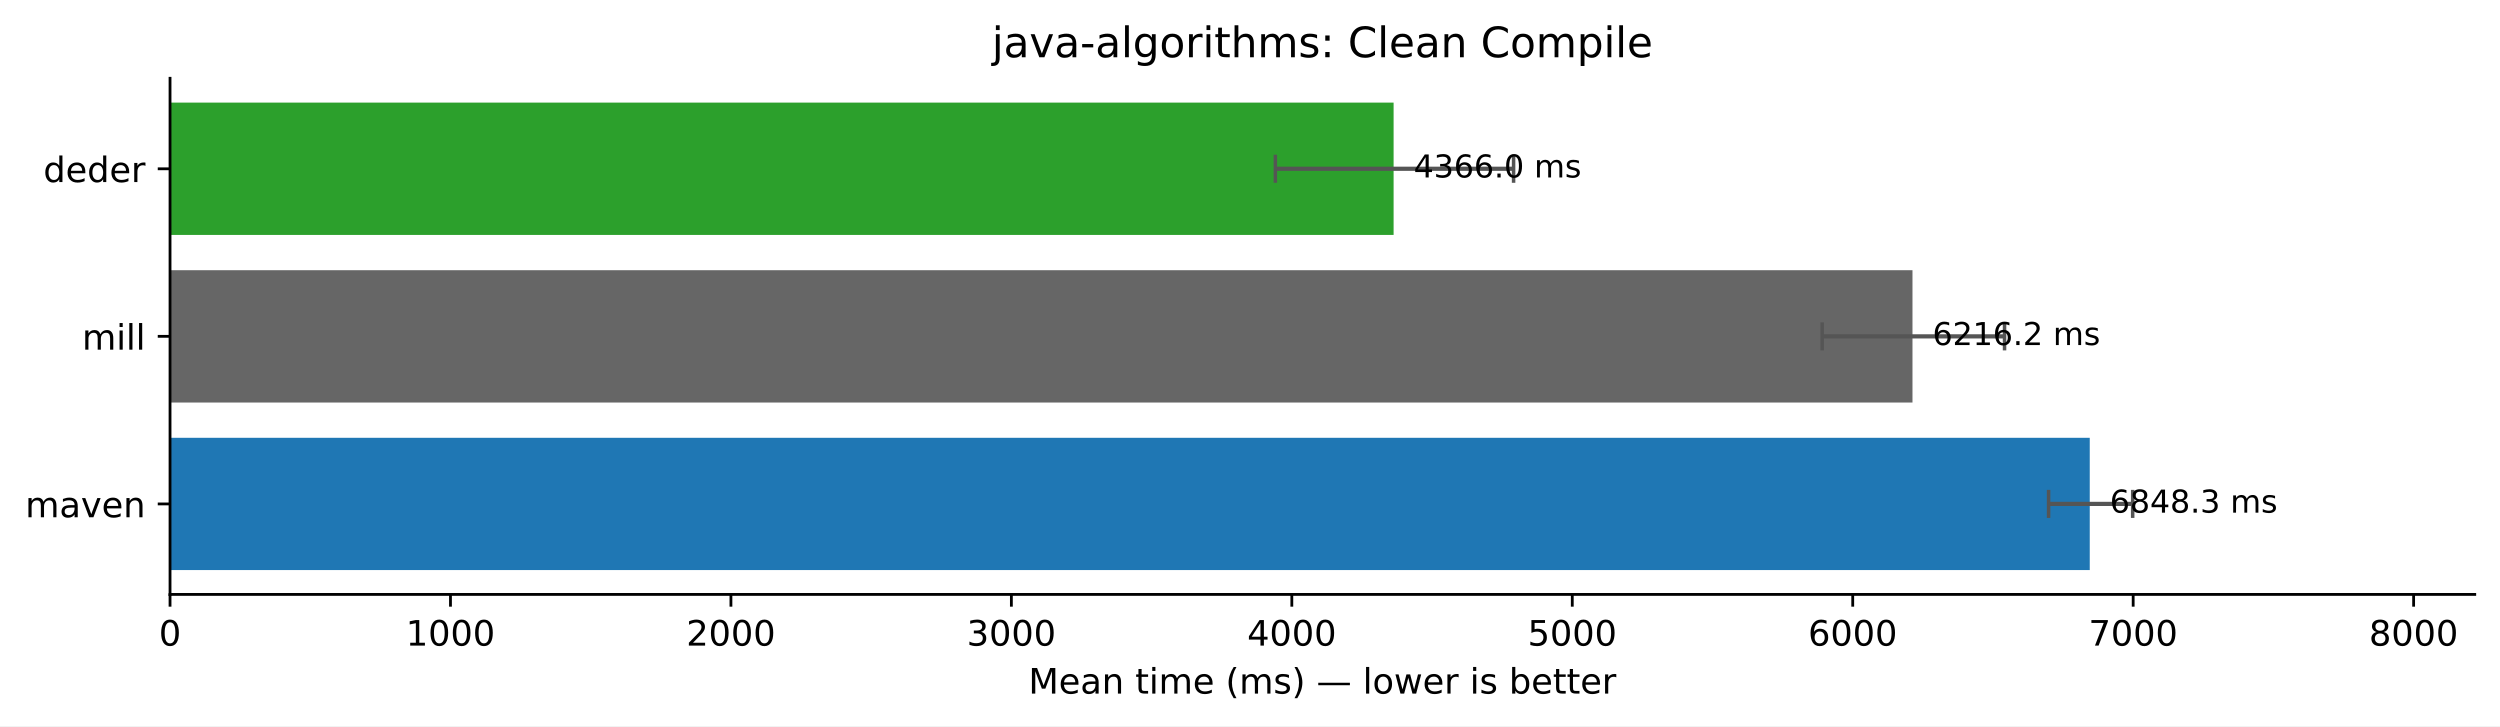
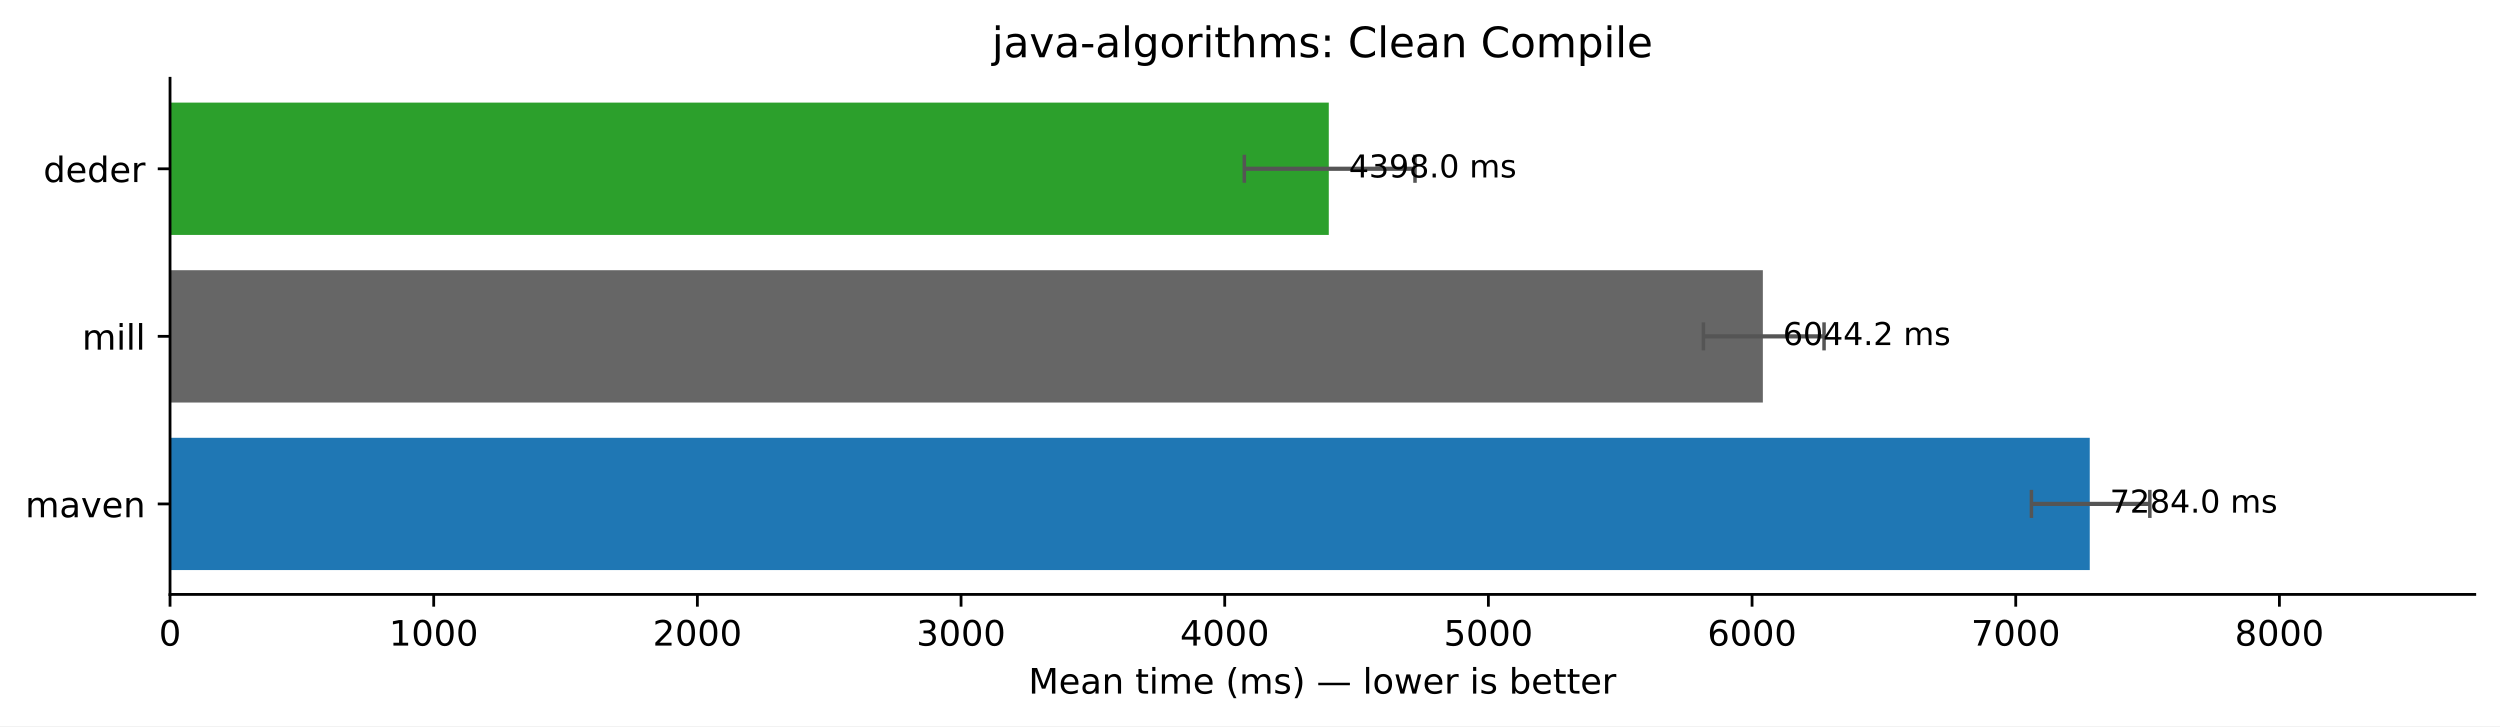
<svg xmlns="http://www.w3.org/2000/svg" xmlns:xlink="http://www.w3.org/1999/xlink" width="712.788pt" height="207.034pt" viewBox="0 0 712.788 207.034" version="1.1">
  <defs>
    <style type="text/css">*{stroke-linejoin: round; stroke-linecap: butt}</style>
  </defs>
  <g id="figure_1">
    <g id="patch_1">
      <path d="M 0 207.034  L 712.788 207.034  L 712.788 0  L 0 0  z " style="fill: #ffffff" />
    </g>
    <g id="axes_1">
      <g id="patch_2">
        <path d="M 48.478 169.478  L 705.588 169.478  L 705.588 22.318  L 48.478 22.318  z " style="fill: #ffffff" />
      </g>
      <g id="patch_3">
-         <path d="M 48.478 162.789  L 596.07 162.789  L 596.07 124.566  L 48.478 124.566  z " clip-path="url(#p34281b610c)" style="fill: #1f77b4; stroke: #ffffff; stroke-width: 0.5; stroke-linejoin: miter" />
+         <path d="M 48.478 162.789  L 596.07 162.789  L 596.07 124.566  L 48.478 124.566  z " clip-path="url(#pbea44dfca5)" style="fill: #1f77b4; stroke: #ffffff; stroke-width: 0.5; stroke-linejoin: miter" />
      </g>
      <g id="patch_4">
-         <path d="M 48.478 115.01  L 545.528 115.01  L 545.528 76.786  L 48.478 76.786  z " clip-path="url(#p34281b610c)" style="fill: #666666; stroke: #ffffff; stroke-width: 0.5; stroke-linejoin: miter" />
+         <path d="M 48.478 115.01  L 502.866 115.01  L 502.866 76.786  L 48.478 76.786  z " clip-path="url(#pbea44dfca5)" style="fill: #666666; stroke: #ffffff; stroke-width: 0.5; stroke-linejoin: miter" />
      </g>
      <g id="patch_5">
-         <path d="M 48.478 67.231  L 397.586 67.231  L 397.586 29.007  L 48.478 29.007  z " clip-path="url(#p34281b610c)" style="fill: #2ca02c; stroke: #ffffff; stroke-width: 0.5; stroke-linejoin: miter" />
+         <path d="M 48.478 67.231  L 379.108 67.231  L 379.108 29.007  L 48.478 29.007  z " clip-path="url(#pbea44dfca5)" style="fill: #2ca02c; stroke: #ffffff; stroke-width: 0.5; stroke-linejoin: miter" />
      </g>
      <g id="matplotlib.axis_1">
        <g id="xtick_1">
          <g id="line2d_1">
            <defs>
-               <path id="m3eb3a4a1a3" d="M 0 0  L 0 3.5  " style="stroke: #000000; stroke-width: 0.8" />
+               <path id="m9af4174fa6" d="M 0 0  L 0 3.5  " style="stroke: #000000; stroke-width: 0.8" />
            </defs>
            <g>
-               <use xlink:href="#m3eb3a4a1a3" x="48.478" y="169.478" style="stroke: #000000; stroke-width: 0.8" />
+               <use xlink:href="#m9af4174fa6" x="48.478" y="169.478" style="stroke: #000000; stroke-width: 0.8" />
            </g>
          </g>
          <g id="text_1">
            <g transform="translate(45.29688 184.0766) scale(0.1 -0.1)">
              <defs>
                <path id="DejaVuSans-30" d="M 2034 4250  Q 1547 4250 1301 3770  Q 1056 3291 1056 2328  Q 1056 1369 1301 889  Q 1547 409 2034 409  Q 2525 409 2770 889  Q 3016 1369 3016 2328  Q 3016 3291 2770 3770  Q 2525 4250 2034 4250  z M 2034 4750  Q 2819 4750 3233 4129  Q 3647 3509 3647 2328  Q 3647 1150 3233 529  Q 2819 -91 2034 -91  Q 1250 -91 836 529  Q 422 1150 422 2328  Q 422 3509 836 4129  Q 1250 4750 2034 4750  z " transform="scale(0.015625)" />
              </defs>
              <use xlink:href="#DejaVuSans-30" />
            </g>
          </g>
        </g>
        <g id="xtick_2">
          <g id="line2d_2">
            <g>
-               <use xlink:href="#m3eb3a4a1a3" x="128.438" y="169.478" style="stroke: #000000; stroke-width: 0.8" />
+               <use xlink:href="#m9af4174fa6" x="123.655" y="169.478" style="stroke: #000000; stroke-width: 0.8" />
            </g>
          </g>
          <g id="text_2">
-             <g transform="translate(115.7134 184.0766) scale(0.1 -0.1)">
+             <g transform="translate(110.93 184.0766) scale(0.1 -0.1)">
              <defs>
                <path id="DejaVuSans-31" d="M 794 531  L 1825 531  L 1825 4091  L 703 3866  L 703 4441  L 1819 4666  L 2450 4666  L 2450 531  L 3481 531  L 3481 0  L 794 0  L 794 531  z " transform="scale(0.015625)" />
              </defs>
              <use xlink:href="#DejaVuSans-31" />
              <use xlink:href="#DejaVuSans-30" transform="translate(63.62305 0)" />
              <use xlink:href="#DejaVuSans-30" transform="translate(127.2461 0)" />
              <use xlink:href="#DejaVuSans-30" transform="translate(190.8691 0)" />
            </g>
          </g>
        </g>
        <g id="xtick_3">
          <g id="line2d_3">
            <g>
-               <use xlink:href="#m3eb3a4a1a3" x="208.399" y="169.478" style="stroke: #000000; stroke-width: 0.8" />
+               <use xlink:href="#m9af4174fa6" x="198.832" y="169.478" style="stroke: #000000; stroke-width: 0.8" />
            </g>
          </g>
          <g id="text_3">
-             <g transform="translate(195.6736 184.0766) scale(0.1 -0.1)">
+             <g transform="translate(186.1069 184.0766) scale(0.1 -0.1)">
              <defs>
                <path id="DejaVuSans-32" d="M 1228 531  L 3431 531  L 3431 0  L 469 0  L 469 531  Q 828 903 1448 1529  Q 2069 2156 2228 2338  Q 2531 2678 2651 2914  Q 2772 3150 2772 3378  Q 2772 3750 2511 3984  Q 2250 4219 1831 4219  Q 1534 4219 1204 4116  Q 875 4013 500 3803  L 500 4441  Q 881 4594 1212 4672  Q 1544 4750 1819 4750  Q 2544 4750 2975 4387  Q 3406 4025 3406 3419  Q 3406 3131 3298 2873  Q 3191 2616 2906 2266  Q 2828 2175 2409 1742  Q 1991 1309 1228 531  z " transform="scale(0.015625)" />
              </defs>
              <use xlink:href="#DejaVuSans-32" />
              <use xlink:href="#DejaVuSans-30" transform="translate(63.62305 0)" />
              <use xlink:href="#DejaVuSans-30" transform="translate(127.2461 0)" />
              <use xlink:href="#DejaVuSans-30" transform="translate(190.8691 0)" />
            </g>
          </g>
        </g>
        <g id="xtick_4">
          <g id="line2d_4">
            <g>
-               <use xlink:href="#m3eb3a4a1a3" x="288.359" y="169.478" style="stroke: #000000; stroke-width: 0.8" />
+               <use xlink:href="#m9af4174fa6" x="274.009" y="169.478" style="stroke: #000000; stroke-width: 0.8" />
            </g>
          </g>
          <g id="text_4">
-             <g transform="translate(275.6339 184.0766) scale(0.1 -0.1)">
+             <g transform="translate(261.2837 184.0766) scale(0.1 -0.1)">
              <defs>
                <path id="DejaVuSans-33" d="M 2597 2516  Q 3050 2419 3304 2112  Q 3559 1806 3559 1356  Q 3559 666 3084 287  Q 2609 -91 1734 -91  Q 1441 -91 1130 -33  Q 819 25 488 141  L 488 750  Q 750 597 1062 519  Q 1375 441 1716 441  Q 2309 441 2620 675  Q 2931 909 2931 1356  Q 2931 1769 2642 2001  Q 2353 2234 1838 2234  L 1294 2234  L 1294 2753  L 1863 2753  Q 2328 2753 2575 2939  Q 2822 3125 2822 3475  Q 2822 3834 2567 4026  Q 2313 4219 1838 4219  Q 1578 4219 1281 4162  Q 984 4106 628 3988  L 628 4550  Q 988 4650 1302 4700  Q 1616 4750 1894 4750  Q 2613 4750 3031 4423  Q 3450 4097 3450 3541  Q 3450 3153 3228 2886  Q 3006 2619 2597 2516  z " transform="scale(0.015625)" />
              </defs>
              <use xlink:href="#DejaVuSans-33" />
              <use xlink:href="#DejaVuSans-30" transform="translate(63.62305 0)" />
              <use xlink:href="#DejaVuSans-30" transform="translate(127.2461 0)" />
              <use xlink:href="#DejaVuSans-30" transform="translate(190.8691 0)" />
            </g>
          </g>
        </g>
        <g id="xtick_5">
          <g id="line2d_5">
            <g>
-               <use xlink:href="#m3eb3a4a1a3" x="368.319" y="169.478" style="stroke: #000000; stroke-width: 0.8" />
+               <use xlink:href="#m9af4174fa6" x="349.186" y="169.478" style="stroke: #000000; stroke-width: 0.8" />
            </g>
          </g>
          <g id="text_5">
-             <g transform="translate(355.5941 184.0766) scale(0.1 -0.1)">
+             <g transform="translate(336.4606 184.0766) scale(0.1 -0.1)">
              <defs>
                <path id="DejaVuSans-34" d="M 2419 4116  L 825 1625  L 2419 1625  L 2419 4116  z M 2253 4666  L 3047 4666  L 3047 1625  L 3713 1625  L 3713 1100  L 3047 1100  L 3047 0  L 2419 0  L 2419 1100  L 313 1100  L 313 1709  L 2253 4666  z " transform="scale(0.015625)" />
              </defs>
              <use xlink:href="#DejaVuSans-34" />
              <use xlink:href="#DejaVuSans-30" transform="translate(63.62305 0)" />
              <use xlink:href="#DejaVuSans-30" transform="translate(127.2461 0)" />
              <use xlink:href="#DejaVuSans-30" transform="translate(190.8691 0)" />
            </g>
          </g>
        </g>
        <g id="xtick_6">
          <g id="line2d_6">
            <g>
-               <use xlink:href="#m3eb3a4a1a3" x="448.279" y="169.478" style="stroke: #000000; stroke-width: 0.8" />
+               <use xlink:href="#m9af4174fa6" x="424.362" y="169.478" style="stroke: #000000; stroke-width: 0.8" />
            </g>
          </g>
          <g id="text_6">
-             <g transform="translate(435.5544 184.0766) scale(0.1 -0.1)">
+             <g transform="translate(411.6375 184.0766) scale(0.1 -0.1)">
              <defs>
                <path id="DejaVuSans-35" d="M 691 4666  L 3169 4666  L 3169 4134  L 1269 4134  L 1269 2991  Q 1406 3038 1543 3061  Q 1681 3084 1819 3084  Q 2600 3084 3056 2656  Q 3513 2228 3513 1497  Q 3513 744 3044 326  Q 2575 -91 1722 -91  Q 1428 -91 1123 -41  Q 819 9 494 109  L 494 744  Q 775 591 1075 516  Q 1375 441 1709 441  Q 2250 441 2565 725  Q 2881 1009 2881 1497  Q 2881 1984 2565 2268  Q 2250 2553 1709 2553  Q 1456 2553 1204 2497  Q 953 2441 691 2322  L 691 4666  z " transform="scale(0.015625)" />
              </defs>
              <use xlink:href="#DejaVuSans-35" />
              <use xlink:href="#DejaVuSans-30" transform="translate(63.62305 0)" />
              <use xlink:href="#DejaVuSans-30" transform="translate(127.2461 0)" />
              <use xlink:href="#DejaVuSans-30" transform="translate(190.8691 0)" />
            </g>
          </g>
        </g>
        <g id="xtick_7">
          <g id="line2d_7">
            <g>
-               <use xlink:href="#m3eb3a4a1a3" x="528.24" y="169.478" style="stroke: #000000; stroke-width: 0.8" />
+               <use xlink:href="#m9af4174fa6" x="499.539" y="169.478" style="stroke: #000000; stroke-width: 0.8" />
            </g>
          </g>
          <g id="text_7">
-             <g transform="translate(515.5146 184.0766) scale(0.1 -0.1)">
+             <g transform="translate(486.8143 184.0766) scale(0.1 -0.1)">
              <defs>
                <path id="DejaVuSans-36" d="M 2113 2584  Q 1688 2584 1439 2293  Q 1191 2003 1191 1497  Q 1191 994 1439 701  Q 1688 409 2113 409  Q 2538 409 2786 701  Q 3034 994 3034 1497  Q 3034 2003 2786 2293  Q 2538 2584 2113 2584  z M 3366 4563  L 3366 3988  Q 3128 4100 2886 4159  Q 2644 4219 2406 4219  Q 1781 4219 1451 3797  Q 1122 3375 1075 2522  Q 1259 2794 1537 2939  Q 1816 3084 2150 3084  Q 2853 3084 3261 2657  Q 3669 2231 3669 1497  Q 3669 778 3244 343  Q 2819 -91 2113 -91  Q 1303 -91 875 529  Q 447 1150 447 2328  Q 447 3434 972 4092  Q 1497 4750 2381 4750  Q 2619 4750 2861 4703  Q 3103 4656 3366 4563  z " transform="scale(0.015625)" />
              </defs>
              <use xlink:href="#DejaVuSans-36" />
              <use xlink:href="#DejaVuSans-30" transform="translate(63.62305 0)" />
              <use xlink:href="#DejaVuSans-30" transform="translate(127.2461 0)" />
              <use xlink:href="#DejaVuSans-30" transform="translate(190.8691 0)" />
            </g>
          </g>
        </g>
        <g id="xtick_8">
          <g id="line2d_8">
            <g>
-               <use xlink:href="#m3eb3a4a1a3" x="608.2" y="169.478" style="stroke: #000000; stroke-width: 0.8" />
+               <use xlink:href="#m9af4174fa6" x="574.716" y="169.478" style="stroke: #000000; stroke-width: 0.8" />
            </g>
          </g>
          <g id="text_8">
-             <g transform="translate(595.4749 184.0766) scale(0.1 -0.1)">
+             <g transform="translate(561.9912 184.0766) scale(0.1 -0.1)">
              <defs>
                <path id="DejaVuSans-37" d="M 525 4666  L 3525 4666  L 3525 4397  L 1831 0  L 1172 0  L 2766 4134  L 525 4134  L 525 4666  z " transform="scale(0.015625)" />
              </defs>
              <use xlink:href="#DejaVuSans-37" />
              <use xlink:href="#DejaVuSans-30" transform="translate(63.62305 0)" />
              <use xlink:href="#DejaVuSans-30" transform="translate(127.2461 0)" />
              <use xlink:href="#DejaVuSans-30" transform="translate(190.8691 0)" />
            </g>
          </g>
        </g>
        <g id="xtick_9">
          <g id="line2d_9">
            <g>
-               <use xlink:href="#m3eb3a4a1a3" x="688.16" y="169.478" style="stroke: #000000; stroke-width: 0.8" />
+               <use xlink:href="#m9af4174fa6" x="649.893" y="169.478" style="stroke: #000000; stroke-width: 0.8" />
            </g>
          </g>
          <g id="text_9">
-             <g transform="translate(675.4351 184.0766) scale(0.1 -0.1)">
+             <g transform="translate(637.1681 184.0766) scale(0.1 -0.1)">
              <defs>
                <path id="DejaVuSans-38" d="M 2034 2216  Q 1584 2216 1326 1975  Q 1069 1734 1069 1313  Q 1069 891 1326 650  Q 1584 409 2034 409  Q 2484 409 2743 651  Q 3003 894 3003 1313  Q 3003 1734 2745 1975  Q 2488 2216 2034 2216  z M 1403 2484  Q 997 2584 770 2862  Q 544 3141 544 3541  Q 544 4100 942 4425  Q 1341 4750 2034 4750  Q 2731 4750 3128 4425  Q 3525 4100 3525 3541  Q 3525 3141 3298 2862  Q 3072 2584 2669 2484  Q 3125 2378 3379 2068  Q 3634 1759 3634 1313  Q 3634 634 3220 271  Q 2806 -91 2034 -91  Q 1263 -91 848 271  Q 434 634 434 1313  Q 434 1759 690 2068  Q 947 2378 1403 2484  z M 1172 3481  Q 1172 3119 1398 2916  Q 1625 2713 2034 2713  Q 2441 2713 2670 2916  Q 2900 3119 2900 3481  Q 2900 3844 2670 4047  Q 2441 4250 2034 4250  Q 1625 4250 1398 4047  Q 1172 3844 1172 3481  z " transform="scale(0.015625)" />
              </defs>
              <use xlink:href="#DejaVuSans-38" />
              <use xlink:href="#DejaVuSans-30" transform="translate(63.62305 0)" />
              <use xlink:href="#DejaVuSans-30" transform="translate(127.2461 0)" />
              <use xlink:href="#DejaVuSans-30" transform="translate(190.8691 0)" />
            </g>
          </g>
        </g>
        <g id="text_10">
          <g transform="translate(293.2362 197.7547) scale(0.1 -0.1)">
            <defs>
              <path id="DejaVuSans-4d" d="M 628 4666  L 1569 4666  L 2759 1491  L 3956 4666  L 4897 4666  L 4897 0  L 4281 0  L 4281 4097  L 3078 897  L 2444 897  L 1241 4097  L 1241 0  L 628 0  L 628 4666  z " transform="scale(0.015625)" />
              <path id="DejaVuSans-65" d="M 3597 1894  L 3597 1613  L 953 1613  Q 991 1019 1311 708  Q 1631 397 2203 397  Q 2534 397 2845 478  Q 3156 559 3463 722  L 3463 178  Q 3153 47 2828 -22  Q 2503 -91 2169 -91  Q 1331 -91 842 396  Q 353 884 353 1716  Q 353 2575 817 3079  Q 1281 3584 2069 3584  Q 2775 3584 3186 3129  Q 3597 2675 3597 1894  z M 3022 2063  Q 3016 2534 2758 2815  Q 2500 3097 2075 3097  Q 1594 3097 1305 2825  Q 1016 2553 972 2059  L 3022 2063  z " transform="scale(0.015625)" />
              <path id="DejaVuSans-61" d="M 2194 1759  Q 1497 1759 1228 1600  Q 959 1441 959 1056  Q 959 750 1161 570  Q 1363 391 1709 391  Q 2188 391 2477 730  Q 2766 1069 2766 1631  L 2766 1759  L 2194 1759  z M 3341 1997  L 3341 0  L 2766 0  L 2766 531  Q 2569 213 2275 61  Q 1981 -91 1556 -91  Q 1019 -91 701 211  Q 384 513 384 1019  Q 384 1609 779 1909  Q 1175 2209 1959 2209  L 2766 2209  L 2766 2266  Q 2766 2663 2505 2880  Q 2244 3097 1772 3097  Q 1472 3097 1187 3025  Q 903 2953 641 2809  L 641 3341  Q 956 3463 1253 3523  Q 1550 3584 1831 3584  Q 2591 3584 2966 3190  Q 3341 2797 3341 1997  z " transform="scale(0.015625)" />
              <path id="DejaVuSans-6e" d="M 3513 2113  L 3513 0  L 2938 0  L 2938 2094  Q 2938 2591 2744 2837  Q 2550 3084 2163 3084  Q 1697 3084 1428 2787  Q 1159 2491 1159 1978  L 1159 0  L 581 0  L 581 3500  L 1159 3500  L 1159 2956  Q 1366 3272 1645 3428  Q 1925 3584 2291 3584  Q 2894 3584 3203 3211  Q 3513 2838 3513 2113  z " transform="scale(0.015625)" />
              <path id="DejaVuSans-20" transform="scale(0.015625)" />
              <path id="DejaVuSans-74" d="M 1172 4494  L 1172 3500  L 2356 3500  L 2356 3053  L 1172 3053  L 1172 1153  Q 1172 725 1289 603  Q 1406 481 1766 481  L 2356 481  L 2356 0  L 1766 0  Q 1100 0 847 248  Q 594 497 594 1153  L 594 3053  L 172 3053  L 172 3500  L 594 3500  L 594 4494  L 1172 4494  z " transform="scale(0.015625)" />
              <path id="DejaVuSans-69" d="M 603 3500  L 1178 3500  L 1178 0  L 603 0  L 603 3500  z M 603 4863  L 1178 4863  L 1178 4134  L 603 4134  L 603 4863  z " transform="scale(0.015625)" />
              <path id="DejaVuSans-6d" d="M 3328 2828  Q 3544 3216 3844 3400  Q 4144 3584 4550 3584  Q 5097 3584 5394 3201  Q 5691 2819 5691 2113  L 5691 0  L 5113 0  L 5113 2094  Q 5113 2597 4934 2840  Q 4756 3084 4391 3084  Q 3944 3084 3684 2787  Q 3425 2491 3425 1978  L 3425 0  L 2847 0  L 2847 2094  Q 2847 2600 2669 2842  Q 2491 3084 2119 3084  Q 1678 3084 1418 2786  Q 1159 2488 1159 1978  L 1159 0  L 581 0  L 581 3500  L 1159 3500  L 1159 2956  Q 1356 3278 1631 3431  Q 1906 3584 2284 3584  Q 2666 3584 2933 3390  Q 3200 3197 3328 2828  z " transform="scale(0.015625)" />
              <path id="DejaVuSans-28" d="M 1984 4856  Q 1566 4138 1362 3434  Q 1159 2731 1159 2009  Q 1159 1288 1364 580  Q 1569 -128 1984 -844  L 1484 -844  Q 1016 -109 783 600  Q 550 1309 550 2009  Q 550 2706 781 3412  Q 1013 4119 1484 4856  L 1984 4856  z " transform="scale(0.015625)" />
              <path id="DejaVuSans-73" d="M 2834 3397  L 2834 2853  Q 2591 2978 2328 3040  Q 2066 3103 1784 3103  Q 1356 3103 1142 2972  Q 928 2841 928 2578  Q 928 2378 1081 2264  Q 1234 2150 1697 2047  L 1894 2003  Q 2506 1872 2764 1633  Q 3022 1394 3022 966  Q 3022 478 2636 193  Q 2250 -91 1575 -91  Q 1294 -91 989 -36  Q 684 19 347 128  L 347 722  Q 666 556 975 473  Q 1284 391 1588 391  Q 1994 391 2212 530  Q 2431 669 2431 922  Q 2431 1156 2273 1281  Q 2116 1406 1581 1522  L 1381 1569  Q 847 1681 609 1914  Q 372 2147 372 2553  Q 372 3047 722 3315  Q 1072 3584 1716 3584  Q 2034 3584 2315 3537  Q 2597 3491 2834 3397  z " transform="scale(0.015625)" />
              <path id="DejaVuSans-29" d="M 513 4856  L 1013 4856  Q 1481 4119 1714 3412  Q 1947 2706 1947 2009  Q 1947 1309 1714 600  Q 1481 -109 1013 -844  L 513 -844  Q 928 -128 1133 580  Q 1338 1288 1338 2009  Q 1338 2731 1133 3434  Q 928 4138 513 4856  z " transform="scale(0.015625)" />
              <path id="DejaVuSans-2014" d="M 313 1978  L 6088 1978  L 6088 1528  L 313 1528  L 313 1978  z " transform="scale(0.015625)" />
              <path id="DejaVuSans-6c" d="M 603 4863  L 1178 4863  L 1178 0  L 603 0  L 603 4863  z " transform="scale(0.015625)" />
              <path id="DejaVuSans-6f" d="M 1959 3097  Q 1497 3097 1228 2736  Q 959 2375 959 1747  Q 959 1119 1226 758  Q 1494 397 1959 397  Q 2419 397 2687 759  Q 2956 1122 2956 1747  Q 2956 2369 2687 2733  Q 2419 3097 1959 3097  z M 1959 3584  Q 2709 3584 3137 3096  Q 3566 2609 3566 1747  Q 3566 888 3137 398  Q 2709 -91 1959 -91  Q 1206 -91 779 398  Q 353 888 353 1747  Q 353 2609 779 3096  Q 1206 3584 1959 3584  z " transform="scale(0.015625)" />
              <path id="DejaVuSans-77" d="M 269 3500  L 844 3500  L 1563 769  L 2278 3500  L 2956 3500  L 3675 769  L 4391 3500  L 4966 3500  L 4050 0  L 3372 0  L 2619 2869  L 1863 0  L 1184 0  L 269 3500  z " transform="scale(0.015625)" />
              <path id="DejaVuSans-72" d="M 2631 2963  Q 2534 3019 2420 3045  Q 2306 3072 2169 3072  Q 1681 3072 1420 2755  Q 1159 2438 1159 1844  L 1159 0  L 581 0  L 581 3500  L 1159 3500  L 1159 2956  Q 1341 3275 1631 3429  Q 1922 3584 2338 3584  Q 2397 3584 2469 3576  Q 2541 3569 2628 3553  L 2631 2963  z " transform="scale(0.015625)" />
              <path id="DejaVuSans-62" d="M 3116 1747  Q 3116 2381 2855 2742  Q 2594 3103 2138 3103  Q 1681 3103 1420 2742  Q 1159 2381 1159 1747  Q 1159 1113 1420 752  Q 1681 391 2138 391  Q 2594 391 2855 752  Q 3116 1113 3116 1747  z M 1159 2969  Q 1341 3281 1617 3432  Q 1894 3584 2278 3584  Q 2916 3584 3314 3078  Q 3713 2572 3713 1747  Q 3713 922 3314 415  Q 2916 -91 2278 -91  Q 1894 -91 1617 61  Q 1341 213 1159 525  L 1159 0  L 581 0  L 581 4863  L 1159 4863  L 1159 2969  z " transform="scale(0.015625)" />
            </defs>
            <use xlink:href="#DejaVuSans-4d" />
            <use xlink:href="#DejaVuSans-65" transform="translate(86.2793 0)" />
            <use xlink:href="#DejaVuSans-61" transform="translate(147.8027 0)" />
            <use xlink:href="#DejaVuSans-6e" transform="translate(209.082 0)" />
            <use xlink:href="#DejaVuSans-20" transform="translate(272.4609 0)" />
            <use xlink:href="#DejaVuSans-74" transform="translate(304.248 0)" />
            <use xlink:href="#DejaVuSans-69" transform="translate(343.457 0)" />
            <use xlink:href="#DejaVuSans-6d" transform="translate(371.2402 0)" />
            <use xlink:href="#DejaVuSans-65" transform="translate(468.6523 0)" />
            <use xlink:href="#DejaVuSans-20" transform="translate(530.1758 0)" />
            <use xlink:href="#DejaVuSans-28" transform="translate(561.9629 0)" />
            <use xlink:href="#DejaVuSans-6d" transform="translate(600.9766 0)" />
            <use xlink:href="#DejaVuSans-73" transform="translate(698.3887 0)" />
            <use xlink:href="#DejaVuSans-29" transform="translate(750.4883 0)" />
            <use xlink:href="#DejaVuSans-20" transform="translate(789.502 0)" />
            <use xlink:href="#DejaVuSans-2014" transform="translate(821.2891 0)" />
            <use xlink:href="#DejaVuSans-20" transform="translate(921.2891 0)" />
            <use xlink:href="#DejaVuSans-6c" transform="translate(953.0762 0)" />
            <use xlink:href="#DejaVuSans-6f" transform="translate(980.8594 0)" />
            <use xlink:href="#DejaVuSans-77" transform="translate(1042.041 0)" />
            <use xlink:href="#DejaVuSans-65" transform="translate(1123.828 0)" />
            <use xlink:href="#DejaVuSans-72" transform="translate(1185.352 0)" />
            <use xlink:href="#DejaVuSans-20" transform="translate(1226.465 0)" />
            <use xlink:href="#DejaVuSans-69" transform="translate(1258.252 0)" />
            <use xlink:href="#DejaVuSans-73" transform="translate(1286.035 0)" />
            <use xlink:href="#DejaVuSans-20" transform="translate(1338.135 0)" />
            <use xlink:href="#DejaVuSans-62" transform="translate(1369.922 0)" />
            <use xlink:href="#DejaVuSans-65" transform="translate(1433.398 0)" />
            <use xlink:href="#DejaVuSans-74" transform="translate(1494.922 0)" />
            <use xlink:href="#DejaVuSans-74" transform="translate(1534.131 0)" />
            <use xlink:href="#DejaVuSans-65" transform="translate(1573.34 0)" />
            <use xlink:href="#DejaVuSans-72" transform="translate(1634.863 0)" />
          </g>
        </g>
      </g>
      <g id="matplotlib.axis_2">
        <g id="ytick_1">
          <g id="line2d_10">
            <defs>
-               <path id="m3939d7fa81" d="M 0 0  L -3.5 0  " style="stroke: #000000; stroke-width: 0.8" />
+               <path id="m2f2240d8a4" d="M 0 0  L -3.5 0  " style="stroke: #000000; stroke-width: 0.8" />
            </defs>
            <g>
-               <use xlink:href="#m3939d7fa81" x="48.478" y="143.677" style="stroke: #000000; stroke-width: 0.8" />
+               <use xlink:href="#m2f2240d8a4" x="48.478" y="143.677" style="stroke: #000000; stroke-width: 0.8" />
            </g>
          </g>
          <g id="text_11">
            <g transform="translate(7.2 147.4766) scale(0.1 -0.1)">
              <defs>
                <path id="DejaVuSans-76" d="M 191 3500  L 800 3500  L 1894 563  L 2988 3500  L 3597 3500  L 2284 0  L 1503 0  L 191 3500  z " transform="scale(0.015625)" />
              </defs>
              <use xlink:href="#DejaVuSans-6d" />
              <use xlink:href="#DejaVuSans-61" transform="translate(97.41211 0)" />
              <use xlink:href="#DejaVuSans-76" transform="translate(158.6914 0)" />
              <use xlink:href="#DejaVuSans-65" transform="translate(217.8711 0)" />
              <use xlink:href="#DejaVuSans-6e" transform="translate(279.3945 0)" />
            </g>
          </g>
        </g>
        <g id="ytick_2">
          <g id="line2d_11">
            <g>
-               <use xlink:href="#m3939d7fa81" x="48.478" y="95.898" style="stroke: #000000; stroke-width: 0.8" />
+               <use xlink:href="#m2f2240d8a4" x="48.478" y="95.898" style="stroke: #000000; stroke-width: 0.8" />
            </g>
          </g>
          <g id="text_12">
            <g transform="translate(23.40312 99.69734) scale(0.1 -0.1)">
              <use xlink:href="#DejaVuSans-6d" />
              <use xlink:href="#DejaVuSans-69" transform="translate(97.41211 0)" />
              <use xlink:href="#DejaVuSans-6c" transform="translate(125.1953 0)" />
              <use xlink:href="#DejaVuSans-6c" transform="translate(152.9785 0)" />
            </g>
          </g>
        </g>
        <g id="ytick_3">
          <g id="line2d_12">
            <g>
-               <use xlink:href="#m3939d7fa81" x="48.478" y="48.119" style="stroke: #000000; stroke-width: 0.8" />
+               <use xlink:href="#m2f2240d8a4" x="48.478" y="48.119" style="stroke: #000000; stroke-width: 0.8" />
            </g>
          </g>
          <g id="text_13">
            <g transform="translate(12.36406 51.91812) scale(0.1 -0.1)">
              <defs>
                <path id="DejaVuSans-64" d="M 2906 2969  L 2906 4863  L 3481 4863  L 3481 0  L 2906 0  L 2906 525  Q 2725 213 2448 61  Q 2172 -91 1784 -91  Q 1150 -91 751 415  Q 353 922 353 1747  Q 353 2572 751 3078  Q 1150 3584 1784 3584  Q 2172 3584 2448 3432  Q 2725 3281 2906 2969  z M 947 1747  Q 947 1113 1208 752  Q 1469 391 1925 391  Q 2381 391 2643 752  Q 2906 1113 2906 1747  Q 2906 2381 2643 2742  Q 2381 3103 1925 3103  Q 1469 3103 1208 2742  Q 947 2381 947 1747  z " transform="scale(0.015625)" />
              </defs>
              <use xlink:href="#DejaVuSans-64" />
              <use xlink:href="#DejaVuSans-65" transform="translate(63.47656 0)" />
              <use xlink:href="#DejaVuSans-64" transform="translate(125 0)" />
              <use xlink:href="#DejaVuSans-65" transform="translate(188.4766 0)" />
              <use xlink:href="#DejaVuSans-72" transform="translate(250 0)" />
            </g>
          </g>
        </g>
      </g>
      <g id="LineCollection_1">
-         <path d="M 584.083 143.677  L 608.057 143.677  " clip-path="url(#p34281b610c)" style="fill: none; stroke: #555555; stroke-width: 1.2" />
-         <path d="M 519.527 95.898  L 571.528 95.898  " clip-path="url(#p34281b610c)" style="fill: none; stroke: #555555; stroke-width: 1.2" />
-         <path d="M 363.624 48.119  L 431.548 48.119  " clip-path="url(#p34281b610c)" style="fill: none; stroke: #555555; stroke-width: 1.2" />
+         <path d="M 579.191 143.677  L 612.949 143.677  " clip-path="url(#pbea44dfca5)" style="fill: none; stroke: #555555; stroke-width: 1.2" />
+         <path d="M 485.666 95.898  L 520.066 95.898  " clip-path="url(#pbea44dfca5)" style="fill: none; stroke: #555555; stroke-width: 1.2" />
+         <path d="M 354.777 48.119  L 403.44 48.119  " clip-path="url(#pbea44dfca5)" style="fill: none; stroke: #555555; stroke-width: 1.2" />
      </g>
      <g id="line2d_13">
        <defs>
-           <path id="m6117c27ade" d="M 0 4  L 0 -4  " style="stroke: #555555" />
+           <path id="mf803ce0c55" d="M 0 4  L 0 -4  " style="stroke: #555555" />
        </defs>
-         <g clip-path="url(#p34281b610c)">
-           <use xlink:href="#m6117c27ade" x="584.083" y="143.677" style="fill: #1f77b4; stroke: #555555" />
-           <use xlink:href="#m6117c27ade" x="519.527" y="95.898" style="fill: #1f77b4; stroke: #555555" />
-           <use xlink:href="#m6117c27ade" x="363.624" y="48.119" style="fill: #1f77b4; stroke: #555555" />
+         <g clip-path="url(#pbea44dfca5)">
+           <use xlink:href="#mf803ce0c55" x="579.191" y="143.677" style="fill: #1f77b4; stroke: #555555" />
+           <use xlink:href="#mf803ce0c55" x="485.666" y="95.898" style="fill: #1f77b4; stroke: #555555" />
+           <use xlink:href="#mf803ce0c55" x="354.777" y="48.119" style="fill: #1f77b4; stroke: #555555" />
        </g>
      </g>
      <g id="line2d_14">
-         <g clip-path="url(#p34281b610c)">
-           <use xlink:href="#m6117c27ade" x="608.057" y="143.677" style="fill: #1f77b4; stroke: #555555" />
-           <use xlink:href="#m6117c27ade" x="571.528" y="95.898" style="fill: #1f77b4; stroke: #555555" />
-           <use xlink:href="#m6117c27ade" x="431.548" y="48.119" style="fill: #1f77b4; stroke: #555555" />
+         <g clip-path="url(#pbea44dfca5)">
+           <use xlink:href="#mf803ce0c55" x="612.949" y="143.677" style="fill: #1f77b4; stroke: #555555" />
+           <use xlink:href="#mf803ce0c55" x="520.066" y="95.898" style="fill: #1f77b4; stroke: #555555" />
+           <use xlink:href="#mf803ce0c55" x="403.44" y="48.119" style="fill: #1f77b4; stroke: #555555" />
        </g>
      </g>
      <g id="patch_6">
        <path d="M 48.478 169.478  L 48.478 22.318  " style="fill: none; stroke: #000000; stroke-width: 0.8; stroke-linejoin: miter; stroke-linecap: square" />
      </g>
      <g id="patch_7">
        <path d="M 48.478 169.478  L 705.588 169.478  " style="fill: none; stroke: #000000; stroke-width: 0.8; stroke-linejoin: miter; stroke-linecap: square" />
      </g>
      <g id="text_14">
        <g transform="translate(601.5457 146.1608) scale(0.09 -0.09)">
          <defs>
            <path id="DejaVuSans-2e" d="M 684 794  L 1344 794  L 1344 0  L 684 0  L 684 794  z " transform="scale(0.015625)" />
          </defs>
-           <use xlink:href="#DejaVuSans-36" />
-           <use xlink:href="#DejaVuSans-38" transform="translate(63.62305 0)" />
-           <use xlink:href="#DejaVuSans-34" transform="translate(127.2461 0)" />
-           <use xlink:href="#DejaVuSans-38" transform="translate(190.8691 0)" />
+           <use xlink:href="#DejaVuSans-37" />
+           <use xlink:href="#DejaVuSans-32" transform="translate(63.62305 0)" />
+           <use xlink:href="#DejaVuSans-38" transform="translate(127.2461 0)" />
+           <use xlink:href="#DejaVuSans-34" transform="translate(190.8691 0)" />
          <use xlink:href="#DejaVuSans-2e" transform="translate(254.4922 0)" />
-           <use xlink:href="#DejaVuSans-33" transform="translate(286.2793 0)" />
+           <use xlink:href="#DejaVuSans-30" transform="translate(286.2793 0)" />
          <use xlink:href="#DejaVuSans-20" transform="translate(349.9023 0)" />
          <use xlink:href="#DejaVuSans-6d" transform="translate(381.6895 0)" />
          <use xlink:href="#DejaVuSans-73" transform="translate(479.1016 0)" />
        </g>
      </g>
      <g id="text_15">
-         <g transform="translate(551.0036 98.38156) scale(0.09 -0.09)">
+         <g transform="translate(508.3417 98.38156) scale(0.09 -0.09)">
          <use xlink:href="#DejaVuSans-36" />
-           <use xlink:href="#DejaVuSans-32" transform="translate(63.62305 0)" />
-           <use xlink:href="#DejaVuSans-31" transform="translate(127.2461 0)" />
-           <use xlink:href="#DejaVuSans-36" transform="translate(190.8691 0)" />
+           <use xlink:href="#DejaVuSans-30" transform="translate(63.62305 0)" />
+           <use xlink:href="#DejaVuSans-34" transform="translate(127.2461 0)" />
+           <use xlink:href="#DejaVuSans-34" transform="translate(190.8691 0)" />
          <use xlink:href="#DejaVuSans-2e" transform="translate(254.4922 0)" />
          <use xlink:href="#DejaVuSans-32" transform="translate(286.2793 0)" />
          <use xlink:href="#DejaVuSans-20" transform="translate(349.9023 0)" />
          <use xlink:href="#DejaVuSans-6d" transform="translate(381.6895 0)" />
          <use xlink:href="#DejaVuSans-73" transform="translate(479.1016 0)" />
        </g>
      </g>
      <g id="text_16">
-         <g transform="translate(403.0622 50.60234) scale(0.09 -0.09)">
+         <g transform="translate(384.5843 50.60234) scale(0.09 -0.09)">
+           <defs>
+             <path id="DejaVuSans-39" d="M 703 97  L 703 672  Q 941 559 1184 500  Q 1428 441 1663 441  Q 2288 441 2617 861  Q 2947 1281 2994 2138  Q 2813 1869 2534 1725  Q 2256 1581 1919 1581  Q 1219 1581 811 2004  Q 403 2428 403 3163  Q 403 3881 828 4315  Q 1253 4750 1959 4750  Q 2769 4750 3195 4129  Q 3622 3509 3622 2328  Q 3622 1225 3098 567  Q 2575 -91 1691 -91  Q 1453 -91 1209 -44  Q 966 3 703 97  z M 1959 2075  Q 2384 2075 2632 2365  Q 2881 2656 2881 3163  Q 2881 3666 2632 3958  Q 2384 4250 1959 4250  Q 1534 4250 1286 3958  Q 1038 3666 1038 3163  Q 1038 2656 1286 2365  Q 1534 2075 1959 2075  z " transform="scale(0.015625)" />
+           </defs>
          <use xlink:href="#DejaVuSans-34" />
          <use xlink:href="#DejaVuSans-33" transform="translate(63.62305 0)" />
-           <use xlink:href="#DejaVuSans-36" transform="translate(127.2461 0)" />
-           <use xlink:href="#DejaVuSans-36" transform="translate(190.8691 0)" />
+           <use xlink:href="#DejaVuSans-39" transform="translate(127.2461 0)" />
+           <use xlink:href="#DejaVuSans-38" transform="translate(190.8691 0)" />
          <use xlink:href="#DejaVuSans-2e" transform="translate(254.4922 0)" />
          <use xlink:href="#DejaVuSans-30" transform="translate(286.2793 0)" />
          <use xlink:href="#DejaVuSans-20" transform="translate(349.9023 0)" />
          <use xlink:href="#DejaVuSans-6d" transform="translate(381.6895 0)" />
          <use xlink:href="#DejaVuSans-73" transform="translate(479.1016 0)" />
        </g>
      </g>
      <g id="text_17">
        <g transform="translate(282.8116 16.31812) scale(0.12 -0.12)">
          <defs>
            <path id="DejaVuSans-6a" d="M 603 3500  L 1178 3500  L 1178 -63  Q 1178 -731 923 -1031  Q 669 -1331 103 -1331  L -116 -1331  L -116 -844  L 38 -844  Q 366 -844 484 -692  Q 603 -541 603 -63  L 603 3500  z M 603 4863  L 1178 4863  L 1178 4134  L 603 4134  L 603 4863  z " transform="scale(0.015625)" />
            <path id="DejaVuSans-2d" d="M 313 2009  L 1997 2009  L 1997 1497  L 313 1497  L 313 2009  z " transform="scale(0.015625)" />
            <path id="DejaVuSans-67" d="M 2906 1791  Q 2906 2416 2648 2759  Q 2391 3103 1925 3103  Q 1463 3103 1205 2759  Q 947 2416 947 1791  Q 947 1169 1205 825  Q 1463 481 1925 481  Q 2391 481 2648 825  Q 2906 1169 2906 1791  z M 3481 434  Q 3481 -459 3084 -895  Q 2688 -1331 1869 -1331  Q 1566 -1331 1297 -1286  Q 1028 -1241 775 -1147  L 775 -588  Q 1028 -725 1275 -790  Q 1522 -856 1778 -856  Q 2344 -856 2625 -561  Q 2906 -266 2906 331  L 2906 616  Q 2728 306 2450 153  Q 2172 0 1784 0  Q 1141 0 747 490  Q 353 981 353 1791  Q 353 2603 747 3093  Q 1141 3584 1784 3584  Q 2172 3584 2450 3431  Q 2728 3278 2906 2969  L 2906 3500  L 3481 3500  L 3481 434  z " transform="scale(0.015625)" />
            <path id="DejaVuSans-68" d="M 3513 2113  L 3513 0  L 2938 0  L 2938 2094  Q 2938 2591 2744 2837  Q 2550 3084 2163 3084  Q 1697 3084 1428 2787  Q 1159 2491 1159 1978  L 1159 0  L 581 0  L 581 4863  L 1159 4863  L 1159 2956  Q 1366 3272 1645 3428  Q 1925 3584 2291 3584  Q 2894 3584 3203 3211  Q 3513 2838 3513 2113  z " transform="scale(0.015625)" />
            <path id="DejaVuSans-3a" d="M 750 794  L 1409 794  L 1409 0  L 750 0  L 750 794  z M 750 3309  L 1409 3309  L 1409 2516  L 750 2516  L 750 3309  z " transform="scale(0.015625)" />
            <path id="DejaVuSans-43" d="M 4122 4306  L 4122 3641  Q 3803 3938 3442 4084  Q 3081 4231 2675 4231  Q 1875 4231 1450 3742  Q 1025 3253 1025 2328  Q 1025 1406 1450 917  Q 1875 428 2675 428  Q 3081 428 3442 575  Q 3803 722 4122 1019  L 4122 359  Q 3791 134 3420 21  Q 3050 -91 2638 -91  Q 1578 -91 968 557  Q 359 1206 359 2328  Q 359 3453 968 4101  Q 1578 4750 2638 4750  Q 3056 4750 3426 4639  Q 3797 4528 4122 4306  z " transform="scale(0.015625)" />
            <path id="DejaVuSans-70" d="M 1159 525  L 1159 -1331  L 581 -1331  L 581 3500  L 1159 3500  L 1159 2969  Q 1341 3281 1617 3432  Q 1894 3584 2278 3584  Q 2916 3584 3314 3078  Q 3713 2572 3713 1747  Q 3713 922 3314 415  Q 2916 -91 2278 -91  Q 1894 -91 1617 61  Q 1341 213 1159 525  z M 3116 1747  Q 3116 2381 2855 2742  Q 2594 3103 2138 3103  Q 1681 3103 1420 2742  Q 1159 2381 1159 1747  Q 1159 1113 1420 752  Q 1681 391 2138 391  Q 2594 391 2855 752  Q 3116 1113 3116 1747  z " transform="scale(0.015625)" />
          </defs>
          <use xlink:href="#DejaVuSans-6a" />
          <use xlink:href="#DejaVuSans-61" transform="translate(27.7832 0)" />
          <use xlink:href="#DejaVuSans-76" transform="translate(89.0625 0)" />
          <use xlink:href="#DejaVuSans-61" transform="translate(148.2422 0)" />
          <use xlink:href="#DejaVuSans-2d" transform="translate(209.5215 0)" />
          <use xlink:href="#DejaVuSans-61" transform="translate(245.6055 0)" />
          <use xlink:href="#DejaVuSans-6c" transform="translate(306.8848 0)" />
          <use xlink:href="#DejaVuSans-67" transform="translate(334.668 0)" />
          <use xlink:href="#DejaVuSans-6f" transform="translate(398.1445 0)" />
          <use xlink:href="#DejaVuSans-72" transform="translate(459.3262 0)" />
          <use xlink:href="#DejaVuSans-69" transform="translate(500.4395 0)" />
          <use xlink:href="#DejaVuSans-74" transform="translate(528.2227 0)" />
          <use xlink:href="#DejaVuSans-68" transform="translate(567.4316 0)" />
          <use xlink:href="#DejaVuSans-6d" transform="translate(630.8105 0)" />
          <use xlink:href="#DejaVuSans-73" transform="translate(728.2227 0)" />
          <use xlink:href="#DejaVuSans-3a" transform="translate(780.3223 0)" />
          <use xlink:href="#DejaVuSans-20" transform="translate(814.0137 0)" />
          <use xlink:href="#DejaVuSans-43" transform="translate(845.8008 0)" />
          <use xlink:href="#DejaVuSans-6c" transform="translate(915.625 0)" />
          <use xlink:href="#DejaVuSans-65" transform="translate(943.4082 0)" />
          <use xlink:href="#DejaVuSans-61" transform="translate(1004.932 0)" />
          <use xlink:href="#DejaVuSans-6e" transform="translate(1066.211 0)" />
          <use xlink:href="#DejaVuSans-20" transform="translate(1129.59 0)" />
          <use xlink:href="#DejaVuSans-43" transform="translate(1161.377 0)" />
          <use xlink:href="#DejaVuSans-6f" transform="translate(1231.201 0)" />
          <use xlink:href="#DejaVuSans-6d" transform="translate(1292.383 0)" />
          <use xlink:href="#DejaVuSans-70" transform="translate(1389.795 0)" />
          <use xlink:href="#DejaVuSans-69" transform="translate(1453.271 0)" />
          <use xlink:href="#DejaVuSans-6c" transform="translate(1481.055 0)" />
          <use xlink:href="#DejaVuSans-65" transform="translate(1508.838 0)" />
        </g>
      </g>
    </g>
  </g>
  <defs>
-     <clipPath id="p34281b610c">
+     <clipPath id="pbea44dfca5">
      <rect x="48.478" y="22.318" width="657.11" height="147.16" />
    </clipPath>
  </defs>
</svg>
